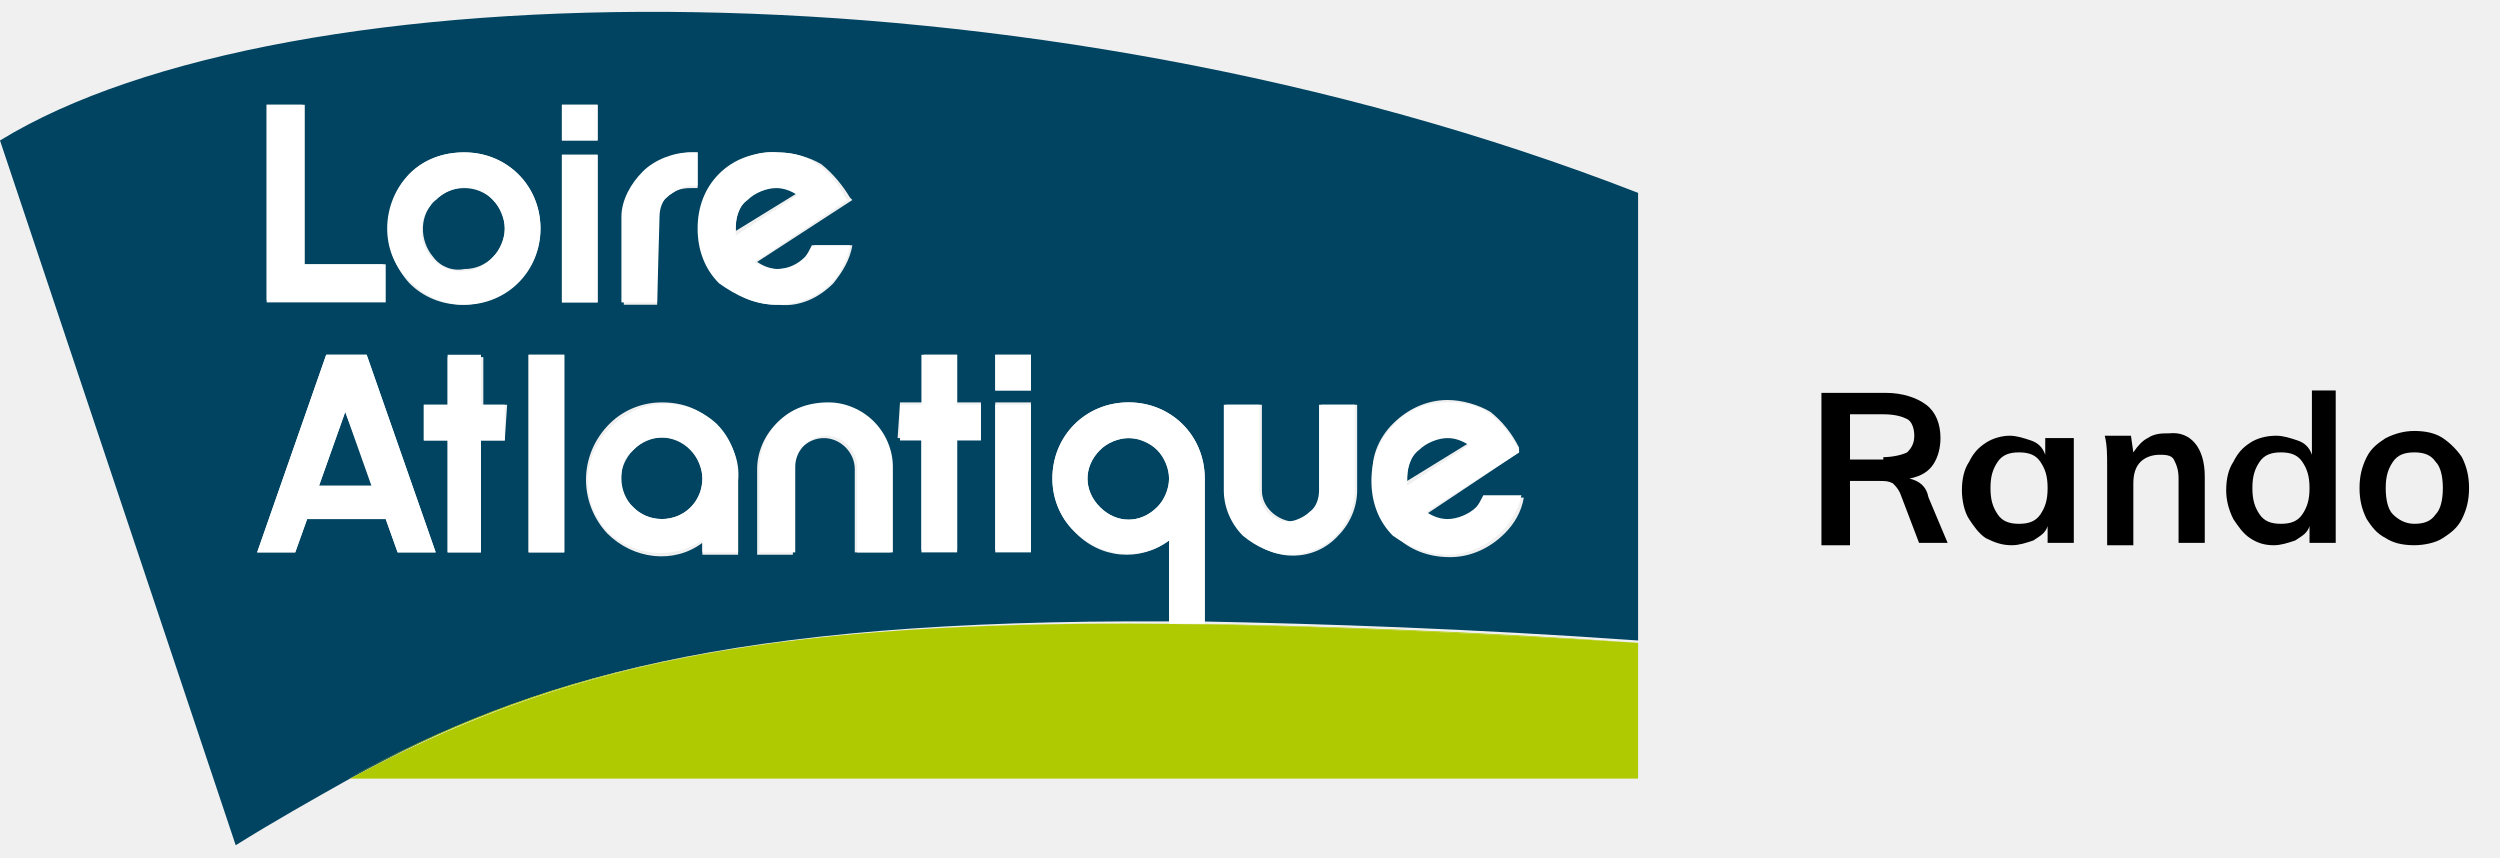
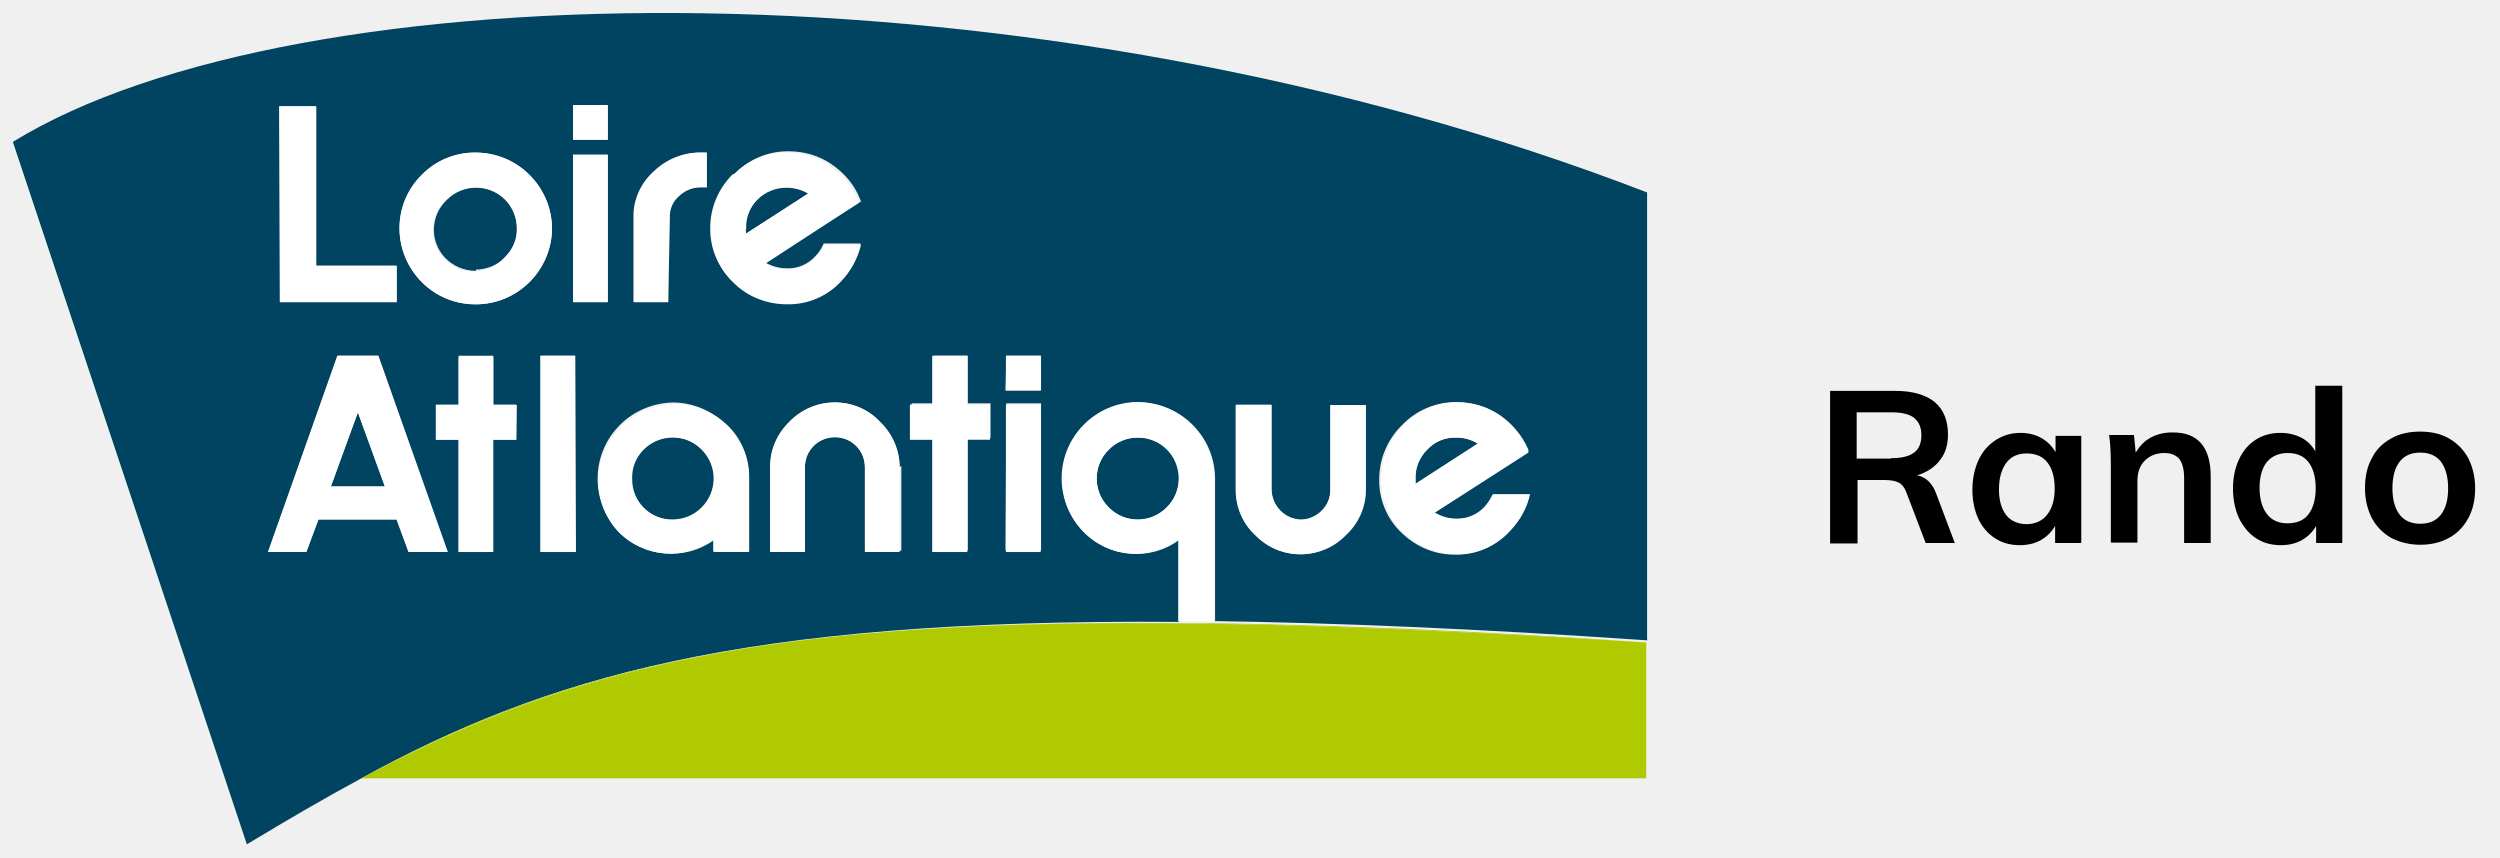
- <svg xmlns="http://www.w3.org/2000/svg" version="1.1" id="calques" x="0px" y="0px" viewBox="0 0 105 36" style="enable-background:new 0 0 105 36;" xml:space="preserve">
+ <svg xmlns="http://www.w3.org/2000/svg" version="1.1" id="calques" x="0px" y="0px" viewBox="0 0 583.3 200" style="enable-background:new 0 0 583.3 200;" xml:space="preserve">
  <style type="text/css">
	.st0{enable-background:new    ;}
	.st1{fill:#004461;}
	.st2{fill:#AFCA00;}
	.st3{fill:#FFFFFF;}
</style>
  <g id="Handicap">
    <g class="st0">
-       <path d="M81.8,22.8h-1.2l-0.8-2.1c-0.1-0.2-0.2-0.3-0.3-0.4c-0.2-0.1-0.3-0.1-0.6-0.1h-1.2v2.7h-1.2v-6.4h2.7    c0.7,0,1.3,0.2,1.7,0.5c0.4,0.3,0.6,0.8,0.6,1.4c0,0.4-0.1,0.8-0.3,1.1s-0.5,0.5-1,0.6c0.4,0.1,0.7,0.3,0.8,0.8L81.8,22.8z     M79.1,19.2c0.4,0,0.8-0.1,1-0.2c0.2-0.2,0.3-0.4,0.3-0.7c0-0.3-0.1-0.6-0.3-0.7s-0.5-0.2-1-0.2h-1.4v1.9H79.1z" />
-       <path d="M87.1,18.3v4.5H86v-0.7c-0.1,0.3-0.3,0.4-0.6,0.6c-0.3,0.1-0.6,0.2-0.9,0.2c-0.4,0-0.7-0.1-1.1-0.3    c-0.3-0.2-0.5-0.5-0.7-0.8s-0.3-0.8-0.3-1.2c0-0.5,0.1-0.9,0.3-1.2c0.2-0.4,0.4-0.6,0.7-0.8c0.3-0.2,0.7-0.3,1-0.3    c0.3,0,0.6,0.1,0.9,0.2c0.3,0.1,0.5,0.3,0.6,0.6v-0.7H87.1z M85.7,21.6c0.2-0.3,0.3-0.6,0.3-1.1c0-0.5-0.1-0.8-0.3-1.1    c-0.2-0.3-0.5-0.4-0.9-0.4c-0.4,0-0.7,0.1-0.9,0.4c-0.2,0.3-0.3,0.6-0.3,1.1c0,0.5,0.1,0.8,0.3,1.1c0.2,0.3,0.5,0.4,0.9,0.4    C85.2,22,85.5,21.9,85.7,21.6z" />
-       <path d="M92.6,20v2.8h-1.1v-2.7c0-0.4-0.1-0.6-0.2-0.8c-0.1-0.2-0.4-0.2-0.6-0.2c-0.3,0-0.6,0.1-0.8,0.3s-0.3,0.5-0.3,0.9v2.6    h-1.1v-3.3c0-0.5,0-0.9-0.1-1.3h1.1l0.1,0.7c0.2-0.3,0.4-0.5,0.6-0.6c0.3-0.2,0.6-0.2,0.9-0.2C92,18.1,92.6,18.8,92.6,20z" />
-       <path d="M98.1,16.2v6.6H97v-0.7c-0.1,0.3-0.3,0.4-0.6,0.6c-0.3,0.1-0.6,0.2-0.9,0.2c-0.4,0-0.7-0.1-1-0.3    c-0.3-0.2-0.5-0.5-0.7-0.8c-0.2-0.4-0.3-0.8-0.3-1.2c0-0.5,0.1-0.9,0.3-1.2c0.2-0.4,0.4-0.6,0.7-0.8c0.3-0.2,0.7-0.3,1.1-0.3    c0.3,0,0.6,0.1,0.9,0.2c0.3,0.1,0.5,0.3,0.6,0.6v-2.7H98.1z M96.7,21.6c0.2-0.3,0.3-0.6,0.3-1.1c0-0.5-0.1-0.8-0.3-1.1    c-0.2-0.3-0.5-0.4-0.9-0.4c-0.4,0-0.7,0.1-0.9,0.4c-0.2,0.3-0.3,0.6-0.3,1.1c0,0.5,0.1,0.8,0.3,1.1s0.5,0.4,0.9,0.4    S96.5,21.9,96.7,21.6z" />
-       <path d="M100.2,22.6c-0.4-0.2-0.6-0.5-0.8-0.8c-0.2-0.4-0.3-0.8-0.3-1.3s0.1-0.9,0.3-1.3c0.2-0.4,0.5-0.6,0.8-0.8    c0.4-0.2,0.8-0.3,1.2-0.3c0.5,0,0.9,0.1,1.2,0.3c0.3,0.2,0.6,0.5,0.8,0.8c0.2,0.4,0.3,0.8,0.3,1.3s-0.1,0.9-0.3,1.3    c-0.2,0.4-0.5,0.6-0.8,0.8c-0.3,0.2-0.8,0.3-1.2,0.3C100.9,22.9,100.5,22.8,100.2,22.6z M102.3,21.6c0.2-0.2,0.3-0.6,0.3-1.1    c0-0.5-0.1-0.9-0.3-1.1c-0.2-0.3-0.5-0.4-0.9-0.4c-0.4,0-0.7,0.1-0.9,0.4c-0.2,0.3-0.3,0.6-0.3,1.1c0,0.5,0.1,0.9,0.3,1.1    c0.2,0.2,0.5,0.4,0.9,0.4C101.8,22,102.1,21.9,102.3,21.6z" />
+       <path d="M456.1,126.7h-6.8l-4.5-11.8c-0.4-1.1-1-1.9-1.8-2.3c-0.8-0.4-1.9-0.6-3.2-0.6h-6.4v14.8h-6.4V91.2h15.2    c4,0,7.1,0.9,9.2,2.6c2.1,1.8,3.1,4.3,3.1,7.6c0,2.4-0.6,4.4-1.9,6c-1.2,1.6-3,2.8-5.3,3.5c2.1,0.4,3.6,1.9,4.5,4.4L456.1,126.7z     M441.2,106.9c2.4,0,4.2-0.4,5.4-1.3c1.2-0.9,1.7-2.3,1.7-4.1c0-1.8-0.6-3.1-1.7-4c-1.1-0.9-3-1.3-5.4-1.3h-8v10.8H441.2z" />
+       <path d="M485.6,101.5v25.2h-6.1v-4c-0.8,1.4-1.9,2.5-3.3,3.3c-1.4,0.8-3.1,1.2-4.9,1.2c-2.2,0-4.1-0.5-5.8-1.6s-3-2.6-3.9-4.5    c-0.9-2-1.4-4.2-1.4-6.8s0.5-4.9,1.4-6.9c0.9-2,2.3-3.6,4-4.7c1.7-1.1,3.6-1.7,5.8-1.7c1.8,0,3.5,0.4,4.9,1.2    c1.4,0.8,2.5,1.9,3.3,3.3v-3.8H485.6z M477.7,120c1.1-1.4,1.7-3.4,1.7-6c0-2.7-0.6-4.7-1.7-6.1c-1.1-1.4-2.7-2.1-4.8-2.1    c-2.1,0-3.7,0.7-4.8,2.2c-1.1,1.5-1.7,3.5-1.7,6.2c0,2.6,0.6,4.6,1.7,6c1.1,1.4,2.8,2.1,4.9,2.1C475,122.2,476.6,121.5,477.7,120z    " />
+       <path d="M515.8,111.2v15.5h-6.2v-15.2c0-2-0.4-3.4-1.1-4.4c-0.8-0.9-1.9-1.4-3.5-1.4c-1.9,0-3.4,0.6-4.6,1.8    c-1.2,1.2-1.7,2.8-1.7,4.8v14.3h-6.2v-18c0-2.7-0.1-5-0.4-7.1h5.8l0.4,4.1c0.9-1.5,2-2.7,3.5-3.5c1.5-0.8,3.1-1.2,5-1.2    C512.8,100.8,515.8,104.3,515.8,111.2z" />
+       <path d="M546.5,90v36.7h-6.1v-4c-0.8,1.4-1.9,2.5-3.3,3.3c-1.4,0.8-3.1,1.2-4.9,1.2c-2.2,0-4.1-0.5-5.8-1.6c-1.7-1.1-3-2.7-4-4.7    c-0.9-2-1.4-4.3-1.4-6.9s0.5-4.9,1.4-6.8c0.9-2,2.2-3.5,3.9-4.6c1.7-1.1,3.6-1.6,5.8-1.6c1.8,0,3.4,0.4,4.8,1.1    c1.4,0.7,2.5,1.8,3.3,3.2V90H546.5z M538.6,120c1.1-1.4,1.7-3.5,1.7-6.1s-0.6-4.7-1.7-6.1c-1.1-1.4-2.7-2.1-4.8-2.1    c-2.1,0-3.7,0.7-4.9,2.1c-1.1,1.4-1.7,3.4-1.7,6c0,2.6,0.6,4.7,1.7,6.1c1.1,1.5,2.8,2.2,4.8,2.2S537.5,121.5,538.6,120z" />
+       <path d="M557.9,125.5c-1.9-1.1-3.4-2.6-4.5-4.6c-1-2-1.6-4.3-1.6-7c0-2.7,0.5-5,1.6-7c1-2,2.5-3.5,4.5-4.6    c1.9-1.1,4.2-1.6,6.8-1.6c2.5,0,4.8,0.5,6.7,1.6c1.9,1.1,3.4,2.6,4.5,4.6c1,2,1.6,4.3,1.6,7c0,2.7-0.5,5-1.6,7s-2.5,3.5-4.5,4.6    s-4.2,1.6-6.7,1.6C562.1,127.1,559.9,126.5,557.9,125.5z M569.5,120.1c1.1-1.4,1.7-3.4,1.7-6.2c0-2.7-0.6-4.7-1.7-6.2    c-1.1-1.4-2.7-2.1-4.8-2.1c-2.1,0-3.7,0.7-4.8,2.1c-1.1,1.4-1.7,3.5-1.7,6.2c0,2.7,0.6,4.8,1.7,6.2c1.1,1.4,2.7,2.1,4.8,2.1    C566.8,122.2,568.4,121.5,569.5,120.1z" />
    </g>
  </g>
-   <path class="st1" d="M33.5,8.1c-0.3-0.2-0.6-0.3-0.9-0.3c-0.5,0-0.9,0.2-1.2,0.5c-0.3,0.3-0.5,0.8-0.5,1.2c0,0.1,0,0.1,0,0.2  L33.5,8.1z" />
-   <path class="st1" d="M61.7,18.6c-0.3-0.2-0.6-0.3-0.9-0.3c-0.5,0-0.9,0.2-1.2,0.5c-0.3,0.3-0.5,0.8-0.5,1.2c0,0.1,0,0.1,0,0.2  L61.7,18.6z" />
-   <path class="st1" d="M19.5,11.3c0.5,0,0.9-0.2,1.2-0.5c0.3-0.3,0.5-0.8,0.5-1.2c0-1-0.8-1.7-1.7-1.7c-0.5,0-0.9,0.2-1.2,0.5  c-0.7,0.6-0.7,1.7-0.1,2.4C18.5,11.2,19,11.4,19.5,11.3L19.5,11.3z" />
-   <path class="st1" d="M47.4,18.4c-0.5,0-0.9,0.2-1.2,0.5c-0.7,0.7-0.7,1.7,0,2.4c0,0,0,0,0,0c0.7,0.7,1.7,0.7,2.4,0c0,0,0,0,0,0  c0.3-0.3,0.5-0.8,0.5-1.2c0-0.5-0.2-0.9-0.5-1.2C48.3,18.6,47.8,18.4,47.4,18.4z" />
-   <path class="st1" d="M27.8,21.8c1,0,1.7-0.8,1.7-1.7c0-0.5-0.2-0.9-0.5-1.2c-0.7-0.7-1.8-0.7-2.4,0c0,0,0,0,0,0  c-0.7,0.7-0.7,1.8,0,2.4C26.9,21.6,27.3,21.8,27.8,21.8L27.8,21.8z" />
-   <path class="st1" d="M49.1,26.1v-3.4c-1.2,0.9-2.9,0.8-4-0.4c-0.6-0.6-0.9-1.4-0.9-2.2c0-1.8,1.4-3.2,3.2-3.2c1.8,0,3.2,1.4,3.2,3.2  v6h-0.2c5.2,0.1,11.3,0.3,18.4,0.8V8.1C43.1-1.9,11.9-1.4,0,5.9l9.9,29.6c1.6-1,3.2-1.9,4.8-2.8l0,0C22.4,28.5,30.5,26,49.1,26.1z   M58.5,17.8c0.6-0.6,1.4-1,2.3-1c0.6,0,1.3,0.2,1.8,0.5c0.5,0.4,0.9,0.9,1.2,1.5V19l-3.9,2.6c0.3,0.2,0.6,0.3,0.9,0.3  c0.5,0,0.9-0.2,1.3-0.5c0.1-0.2,0.2-0.3,0.3-0.5h1.6c-0.1,0.6-0.4,1.1-0.8,1.5c-0.6,0.6-1.4,1-2.3,1c-0.9,0-1.7-0.3-2.3-0.9  c-0.6-0.6-1-1.4-0.9-2.3C57.5,19.3,57.9,18.4,58.5,17.8z M51.5,17H53v3.6c0,0.7,0.6,1.2,1.2,1.3c0.3,0,0.7-0.1,0.9-0.4  c0.2-0.2,0.4-0.5,0.4-0.9V17H57v3.6c0,0.7-0.3,1.4-0.8,1.9c-1,1.1-2.7,1.1-3.7,0.1c0,0-0.1-0.1-0.1-0.1c-0.5-0.5-0.8-1.2-0.8-1.9  L51.5,17z M21.2,18.5h-1v4.7h-1.4v-4.7h-1V17h1v-2h1.5v2h1L21.2,18.5z M23.7,23.2h-1.5v-8.3h1.5L23.7,23.2z M41.8,14.9h1.5v1.5h-1.5  L41.8,14.9z M41.8,16.9h1.5v6.2h-1.5L41.8,16.9z M37.8,16.9h1v-2h1.4v2h1v1.5h-1v4.7h-1.5v-4.7h-1L37.8,16.9z M37.4,19.6v3.6h-1.5  v-3.5c0-0.7-0.6-1.3-1.3-1.3c-0.7,0-1.3,0.6-1.3,1.3l0,0v3.6h-1.5v-3.6c0-0.7,0.3-1.4,0.8-1.9c0.5-0.5,1.2-0.8,1.9-0.8  c0.7,0,1.4,0.3,1.9,0.8C37.1,18.2,37.4,18.9,37.4,19.6L37.4,19.6z M30.4,7.3c0.6-0.6,1.4-1,2.3-0.9c0.6,0,1.3,0.2,1.8,0.5  c0.5,0.4,0.9,0.9,1.2,1.4l0.1,0.1l-4,2.6c0.3,0.2,0.6,0.3,0.9,0.3c0.5,0,0.9-0.2,1.2-0.5c0.1-0.2,0.3-0.3,0.3-0.5h1.6  c-0.1,0.6-0.4,1.1-0.8,1.6c-0.6,0.6-1.4,1-2.3,0.9c-0.9,0-1.7-0.3-2.3-0.9c-0.6-0.6-1-1.4-0.9-2.3c0-0.8,0.3-1.6,0.9-2.2L30.4,7.3z   M26.2,9.1c0-0.7,0.3-1.4,0.9-1.9c0.5-0.5,1.3-0.8,2-0.8h0.2v1.5H29c-0.4,0-0.7,0.1-1,0.4c-0.3,0.2-0.4,0.6-0.4,0.9v3.6h-1.4V9.1z   M27.8,16.9c0.9,0,1.7,0.3,2.3,1c0.6,0.6,1,1.4,0.9,2.3v3.1h-1.5v-0.5c-1.2,0.9-2.9,0.7-4-0.4c-1.2-1.3-1.2-3.3,0.1-4.6  C26.2,17.2,27,16.9,27.8,16.9L27.8,16.9z M23.6,4.4h1.5v1.5h-1.5V4.4z M23.6,6.5h1.5v6.2h-1.5V6.5z M17.2,7.3  c0.6-0.6,1.4-0.9,2.3-0.9c1.8,0,3.2,1.4,3.2,3.2c0,1.8-1.5,3.2-3.3,3.2c-0.8,0-1.6-0.3-2.2-0.9C16,10.6,16,8.6,17.2,7.3  C17.2,7.3,17.2,7.3,17.2,7.3z M11.2,4.4h1.5v6.7h3.4v1.5h-4.9L11.2,4.4z M12.4,23.2h-1.6l2.9-8.3h1.7l2.9,8.3h-1.6l-0.5-1.4h-3.3  L12.4,23.2z" />
-   <polygon class="st1" points="13.4,20.4 15.7,20.4 14.5,17.3 " />
-   <path class="st2" d="M14.7,32.7h54.1V27C37.5,25.1,26.5,26.4,14.7,32.7z" />
-   <path class="st2" d="M68.9,27L68.9,27z" />
-   <path class="st2" d="M68.8,27L68.8,27c-7.1-0.5-13.2-0.7-18.4-0.8h-1.3c-18.6-0.2-26.7,2.3-34.5,6.5l0,0  C26.5,26.4,37.5,25.1,68.8,27z" />
-   <path class="st3" d="M19.5,12.8c1.8,0,3.2-1.4,3.2-3.2c0-1.8-1.4-3.2-3.2-3.2c-0.9,0-1.7,0.3-2.3,0.9c-1.2,1.2-1.3,3.3,0,4.5  c0,0,0,0,0,0C17.8,12.4,18.6,12.8,19.5,12.8z M18.3,8.4c0.7-0.7,1.8-0.7,2.4,0c0.3,0.3,0.5,0.8,0.5,1.2c0,0.5-0.2,0.9-0.5,1.2  c-0.6,0.7-1.7,0.8-2.4,0.2c-0.7-0.6-0.8-1.7-0.2-2.4C18.1,8.5,18.2,8.4,18.3,8.4z" />
-   <rect x="23.6" y="6.5" class="st3" width="1.5" height="6.2" />
-   <path class="st3" d="M27.7,9.1c0-0.3,0.1-0.7,0.4-0.9c0.3-0.2,0.6-0.4,1-0.4h0.2V6.4H29c-0.7,0-1.5,0.3-2,0.8  c-0.5,0.5-0.9,1.2-0.9,1.9v3.6h1.5L27.7,9.1z" />
-   <polygon class="st3" points="20.2,14.9 18.8,14.9 18.8,17 17.8,17 17.8,18.5 18.8,18.5 18.8,23.2 20.2,23.2 20.2,18.5 21.2,18.5   21.2,17 20.2,17 " />
-   <rect x="22.2" y="14.9" class="st3" width="1.5" height="8.3" />
-   <path class="st3" d="M25.5,22.3c1.1,1.1,2.8,1.2,4,0.4v0.5H31v-3.1c0-0.9-0.3-1.7-0.9-2.3c-1.3-1.2-3.3-1.1-4.5,0.2  C24.4,19.2,24.4,21.1,25.5,22.3z M26.6,18.9c0.7-0.7,1.8-0.7,2.4,0c0,0,0,0,0,0c0.3,0.3,0.5,0.8,0.5,1.2c0,1-0.8,1.7-1.7,1.7  c-1,0-1.7-0.8-1.7-1.7C26.1,19.6,26.2,19.2,26.6,18.9z" />
-   <path class="st3" d="M32.7,17.7c-0.5,0.5-0.8,1.2-0.8,1.9v3.6h1.5v-3.6c0-0.7,0.6-1.3,1.3-1.3c0.7,0,1.3,0.6,1.3,1.3l0,0v3.6h1.5  v-3.6c0-0.7-0.3-1.4-0.8-1.9c-0.5-0.5-1.2-0.8-1.9-0.8C33.9,16.9,33.2,17.2,32.7,17.7z" />
-   <polygon class="st3" points="38.7,23.2 40.2,23.2 40.2,18.5 41.2,18.5 41.2,17 40.2,17 40.2,14.9 38.7,14.9 38.7,17 37.8,17   37.8,18.5 38.7,18.5 " />
-   <rect x="41.8" y="17" class="st3" width="1.5" height="6.2" />
-   <rect x="41.8" y="14.9" class="st3" width="1.5" height="1.5" />
-   <path class="st3" d="M50.6,20.1c0-1.8-1.4-3.2-3.2-3.2c-1.8,0-3.2,1.4-3.2,3.2c0,0.8,0.3,1.6,0.9,2.2c1.1,1.1,2.8,1.3,4,0.4v3.5h1.5  V20.1z M48.6,21.3c-0.7,0.7-1.7,0.7-2.4,0c0,0,0,0,0,0c-0.7-0.7-0.7-1.7,0-2.4c0,0,0,0,0,0c0.3-0.3,0.8-0.5,1.2-0.5  c0.5,0,0.9,0.2,1.2,0.5c0.3,0.3,0.5,0.8,0.5,1.2C49.1,20.6,48.9,21,48.6,21.3L48.6,21.3z" />
-   <path class="st3" d="M49.1,26.1L49.1,26.1z" />
-   <path class="st3" d="M54.2,23.3c0.7,0,1.4-0.3,1.9-0.8c0.5-0.5,0.8-1.2,0.8-1.9V17h-1.5v3.6c0,0.3-0.1,0.7-0.4,0.9  c-0.2,0.2-0.6,0.4-0.9,0.4c-0.7,0-1.2-0.6-1.2-1.3V17h-1.5v3.6c0,0.7,0.3,1.4,0.8,1.9C52.8,23,53.5,23.3,54.2,23.3z" />
-   <path class="st3" d="M32.6,12.8c0.9,0,1.7-0.3,2.3-0.9c0.4-0.4,0.7-1,0.8-1.6h-1.6c-0.1,0.2-0.2,0.4-0.3,0.5  c-0.3,0.3-0.7,0.5-1.2,0.5c-0.3,0-0.6-0.1-0.9-0.3l3.9-2.6l-0.1-0.1c-0.3-0.6-0.7-1.1-1.2-1.4c-0.5-0.4-1.1-0.5-1.8-0.5  c-0.9,0-1.7,0.3-2.3,0.9c-0.6,0.6-0.9,1.4-0.9,2.3c0,0.9,0.3,1.7,0.9,2.3C30.9,12.4,31.7,12.8,32.6,12.8z M31.4,8.4  c0.3-0.3,0.8-0.5,1.2-0.5c0.3,0,0.6,0.1,0.9,0.3l-2.6,1.7c0-0.1,0-0.1,0-0.2C30.9,9.1,31,8.7,31.4,8.4z" />
-   <path class="st3" d="M60.8,23.3c0.9,0,1.7-0.4,2.3-1c0.4-0.4,0.7-1,0.8-1.5h-1.6c-0.1,0.2-0.2,0.4-0.3,0.5c-0.3,0.3-0.8,0.5-1.2,0.5  c-0.3,0-0.6-0.1-0.9-0.3l3.9-2.5v-0.1c-0.3-0.6-0.7-1.1-1.2-1.5c-0.5-0.4-1.1-0.5-1.8-0.5c-0.9,0-1.7,0.3-2.3,1  c-0.6,0.6-0.9,1.4-0.9,2.3c0,0.9,0.3,1.7,0.9,2.3C59.2,23,60,23.3,60.8,23.3z M59.6,18.9c0.3-0.3,0.8-0.5,1.2-0.5  c0.3,0,0.6,0.1,0.9,0.3l-2.6,1.7c0-0.1,0-0.1,0-0.2C59.1,19.7,59.2,19.2,59.6,18.9z" />
-   <polygon class="st3" points="16.2,11.1 12.8,11.1 12.8,4.4 11.2,4.4 11.2,12.7 16.2,12.7 " />
-   <path class="st3" d="M16.7,23.2h1.6l-2.9-8.3h-1.7l-2.9,8.3h1.6l0.5-1.4h3.3L16.7,23.2z M13.4,20.4l1.1-3.1l1.1,3.1L13.4,20.4z" />
-   <rect x="23.6" y="4.4" class="st3" width="1.5" height="1.5" />
+   <path class="st1" d="M188.6,45.2c-1.5-0.9-3.3-1.4-5.1-1.4c-2.5,0-5,1-6.8,2.8c-1.8,1.8-2.8,4.3-2.8,6.8c-0.1,0.4-0.1,0.8,0,1.2  L188.6,45.2z" />
+   <path class="st1" d="M344.8,103.5c-1.5-1-3.3-1.5-5-1.4c-2.6-0.1-5,0.9-6.8,2.8c-1.8,1.8-2.9,4.3-2.8,6.8c0,0.4,0,0.8,0,1.2  L344.8,103.5z" />
+   <path class="st1" d="M111,62.9c2.5,0,5-1,6.8-2.8c1.9-1.7,2.9-4.2,2.8-6.8c0-5.3-4.3-9.6-9.6-9.5c-2.5,0-4.9,1-6.7,2.8  c-3.9,3.6-4.1,9.7-0.5,13.5c1.9,2,4.5,3.1,7.3,3.1L111,62.9z" />
+   <path class="st1" d="M265.5,102.1c-2.5,0-5,1-6.8,2.8c-3.7,3.7-3.8,9.7-0.1,13.4c0,0,0.1,0.1,0.1,0.1c3.7,3.7,9.7,3.8,13.4,0.1  c0,0,0.1-0.1,0.1-0.1c1.8-1.8,2.8-4.2,2.8-6.8c0-2.5-1-5-2.8-6.8C270.5,103.1,268.1,102,265.5,102.1z" />
+   <path class="st1" d="M156.9,121.2c5.3,0,9.6-4.3,9.6-9.6c0-2.6-1.1-5-2.9-6.8c-3.7-3.7-9.8-3.8-13.6,0c0,0,0,0,0,0  c-3.7,3.8-3.7,9.8,0,13.6c1.8,1.8,4.2,2.8,6.7,2.8H156.9z" />
+   <path class="st1" d="M275.1,145.1V126c-6.8,5-16.3,4.2-22.2-1.9c-3.3-3.3-5.1-7.8-5-12.4c0-9.8,8-17.8,17.8-17.8  c9.8,0,17.8,8,17.8,17.8v33.2h-1.1c29,0.4,62.6,1.8,101.9,4.5V44.9C241.6-10.2,69-7.5,3,33.1L57.6,197c9.1-5.5,18-10.7,26.7-15.4  l0,0C127.2,158.2,171.9,144.3,275.1,145.1z M327.2,99.1c3.3-3.4,7.8-5.3,12.6-5.3c3.5,0,6.9,1,9.9,3c2.9,2,5.2,4.8,6.6,8v0.7  l-21.8,14.2c1.5,0.9,3.3,1.4,5,1.4c2.6,0.1,5.2-1,6.9-2.9c0.7-0.8,1.4-1.8,1.8-2.8h8.6c-0.7,3.2-2.3,6.2-4.6,8.5  c-3.2,3.6-7.8,5.6-12.6,5.5c-4.7,0.1-9.2-1.8-12.6-5.1c-3.4-3.2-5.3-7.8-5.2-12.5C321.8,107.1,323.7,102.5,327.2,99.1z M288.4,94.4  h8.2v19.8c0.1,3.8,3.1,6.9,6.9,7c1.9,0,3.6-0.8,4.9-2.1c1.3-1.3,2.1-3,2-4.9V94.5h8.3v19.8c0,4-1.7,7.8-4.6,10.5  c-5.5,5.8-14.8,6.1-20.6,0.6c-0.2-0.2-0.4-0.4-0.6-0.6c-2.9-2.7-4.5-6.5-4.5-10.5L288.4,94.4z M120.5,102.6H115v26.2h-8v-26.2h-5.3  v-8.1h5.3V83.4h8.1v11.1h5.5L120.5,102.6z M134.4,128.8h-8.3V83h8.1L134.4,128.8z M234.8,83h8.1v8.1h-8.3L234.8,83z M234.8,94.1h8.1  v34.3h-8.3L234.8,94.1z M212.7,94.1h5.3V83h7.8v11.1h5.3v8.1h-5.3v26.2h-8.1v-25.9h-5.3L212.7,94.1z M210.3,108.7v19.8h-8.5V109  c0-3.9-3.1-7-7-7c-3.9,0-7,3.1-7,7l0,0v19.8h-8.1V109c0-4,1.6-7.8,4.5-10.6c2.8-2.9,6.6-4.5,10.6-4.5c4,0,7.8,1.6,10.5,4.5  c2.9,2.8,4.6,6.6,4.6,10.6L210.3,108.7z M171.6,40.5c3.2-3.4,7.8-5.3,12.5-5.2c3.5,0,7,1,9.9,3c2.9,2,5.3,4.7,6.6,8l0.3,0.7  l-22.4,14.2c1.5,0.9,3.3,1.4,5.1,1.4c2.6,0.1,5-1,6.7-2.9c0.8-0.8,1.4-1.8,1.9-2.9h8.6c-0.7,3.2-2.3,6.2-4.7,8.6  c-3.2,3.5-7.8,5.4-12.6,5.3c-4.7,0.1-9.3-1.8-12.6-5.1c-3.4-3.3-5.3-7.8-5.2-12.5c0-4.6,1.9-9.1,5.2-12.4L171.6,40.5z M148.2,50.7  c-0.1-4.1,1.7-8,4.7-10.7c3-2.9,6.9-4.5,11.1-4.4h0.9v8.1h-1.3c-2-0.1-4,0.6-5.5,2c-1.4,1.3-2.2,3.1-2.2,5v19.8h-7.8V50.7z   M156.9,93.9c4.7,0,9.3,1.9,12.6,5.3c3.4,3.3,5.3,7.8,5.2,12.5v17.1h-8.1V126c-6.8,4.9-16.3,4.1-22.2-1.9  c-6.8-7.1-6.6-18.4,0.5-25.2c3.3-3.2,7.7-4.9,12.2-5H156.9z M133.7,24.5h8.1v8.1h-8.1V24.5z M133.7,36.1h8.1v34.4h-8.1V36.1z   M98.4,40.8c3.3-3.4,7.9-5.3,12.6-5.2c9.8,0.1,17.7,8,17.8,17.7c-0.1,9.9-8.2,17.8-18,17.7c-4.6,0-9-1.9-12.3-5.1  C91.5,58.9,91.4,47.7,98.4,40.8C98.3,40.8,98.4,40.8,98.4,40.8z M65.1,24.8h8.5V62h18.8v8.5H65.3L65.1,24.8z M71.4,128.8h-8.8  L78.8,83h9.5l16.2,45.8h-9.1l-2.8-7.6H74.3L71.4,128.8z" />
+   <polygon class="st1" points="77.2,113.5 89.8,113.5 83.5,96.2 " />
+   <path class="st2" d="M84.3,181.6h299.8v-31.7C210.8,139.2,149.8,146.7,84.3,181.6z" />
+   <path class="st2" d="M384.9,149.9L384.9,149.9z" />
+   <path class="st2" d="M384.1,149.9L384.1,149.9c-39.3-2.7-72.9-4.1-101.9-4.5h-7.1c-103.2-1.1-147.9,12.9-191,36.2l0,0  C149.8,146.7,210.8,139.2,384.1,149.9z" />
+   <path class="st3" d="M111,71c9.8,0,17.7-7.9,17.8-17.7c-0.1-9.8-8-17.7-17.8-17.7c-4.7,0-9.3,1.8-12.6,5.2c-6.9,6.9-6.9,18.1,0,25  c0,0,0,0,0,0C101.7,69.2,106.2,71,111,71z M104.2,46.5c3.8-3.7,9.8-3.7,13.6,0c1.8,1.8,2.8,4.2,2.8,6.7c0.1,2.6-1,5-2.8,6.8  c-3.5,4-9.5,4.5-13.5,1c-4-3.5-4.5-9.5-1-13.5C103.5,47.2,103.8,46.8,104.2,46.5z" />
+   <rect x="133.7" y="36.1" class="st3" width="8.1" height="34.4" />
+   <path class="st3" d="M156.3,50.7c-0.1-1.9,0.7-3.7,2.2-5c1.5-1.4,3.5-2.1,5.5-2h0.9v-8.1h-1.3c-4.1-0.1-8.1,1.5-11.1,4.4  c-3,2.7-4.8,6.6-4.7,10.7v19.8h8.1L156.3,50.7z" />
+   <polygon class="st3" points="115.1,83 107,83 107,94.4 101.7,94.4 101.7,102.6 107,102.6 107,128.8 115.1,128.8 115.1,102.6   120.4,102.6 120.4,94.4 115.1,94.4 " />
+   <rect x="126.1" y="83" class="st3" width="8.1" height="45.8" />
+   <path class="st3" d="M144.2,124c5.9,6.1,15.3,6.9,22.2,1.9v2.8h8.4v-17.1c0.1-4.7-1.8-9.3-5.2-12.5c-7.2-6.7-18.4-6.3-25.1,0.9  C138.1,106.8,138,117.2,144.2,124z M150.2,104.9c3.7-3.7,9.8-3.8,13.6,0c0,0,0,0,0,0c1.8,1.8,2.9,4.2,2.8,6.8c0,5.3-4.3,9.6-9.6,9.6  c-5.3,0-9.6-4.3-9.5-9.6C147.4,109.1,148.4,106.7,150.2,104.9z" />
+   <path class="st3" d="M184.2,98.4c-2.9,2.8-4.6,6.6-4.5,10.6v19.8h8.1V109c0-3.9,3.1-7,7-7c3.9,0,7,3.1,7,7l0,0v19.8h8.1V109  c0-4-1.7-7.8-4.6-10.6c-2.7-2.9-6.5-4.5-10.5-4.5C190.8,93.9,187,95.5,184.2,98.4z" />
+   <polygon class="st3" points="217.5,128.8 225.7,128.8 225.7,102.6 231,102.6 231,94.4 225.7,94.4 225.7,83 217.5,83 217.5,94.4   212.3,94.4 212.3,102.6 217.5,102.6 " />
+   <rect x="234.7" y="94.4" class="st3" width="8.1" height="34.4" />
+   <rect x="234.7" y="83" class="st3" width="8.1" height="8.1" />
+   <path class="st3" d="M283.3,111.6c-0.1-9.8-8-17.7-17.8-17.8c-9.8,0-17.8,8-17.8,17.8c0,4.6,1.8,9.1,5,12.4  c5.9,6.1,15.3,6.9,22.2,1.9v19.1h8.4V111.6z M272.2,118.4c-3.7,3.7-9.7,3.8-13.4,0.1c0,0-0.1-0.1-0.1-0.1c-3.7-3.7-3.8-9.7-0.1-13.4  c0,0,0.1-0.1,0.1-0.1c1.8-1.8,4.2-2.9,6.8-2.8c2.5,0,5,1,6.8,2.8c1.8,1.8,2.9,4.2,2.8,6.8C275.1,114.2,274.1,116.6,272.2,118.4  L272.2,118.4z" />
+   <path class="st3" d="M275.1,145.2L275.1,145.2z" />
+   <path class="st3" d="M303.4,129.3c4,0,7.8-1.7,10.6-4.5c2.9-2.7,4.6-6.5,4.6-10.5V94.5h-8.2v19.8c0,1.8-0.7,3.6-2,4.9  c-1.3,1.3-3.1,2.1-4.9,2.1c-3.8-0.2-6.7-3.3-6.8-7V94.5h-8.4v19.8c0,4,1.6,7.8,4.5,10.5C295.6,127.7,299.4,129.3,303.4,129.3z" />
+   <path class="st3" d="M183.6,71c4.8,0.1,9.3-1.8,12.6-5.3c2.3-2.4,3.9-5.3,4.7-8.6h-8.6c-0.4,1.1-1.1,2-1.9,2.9  c-1.7,1.9-4.2,3-6.7,2.9c-1.8,0-3.6-0.5-5.1-1.4l21.8-14.2l-0.3-0.7c-1.4-3.3-3.7-6-6.6-8c-2.9-2-6.3-3-9.9-3  c-4.7-0.1-9.3,1.8-12.5,5.2c-3.4,3.3-5.3,7.9-5.2,12.6c-0.1,4.7,1.8,9.3,5.2,12.5C174.3,69.2,178.9,71,183.6,71z M176.7,46.5  c1.8-1.8,4.2-2.9,6.8-2.8c1.8,0,3.6,0.5,5.1,1.4l-14.5,9.4c-0.1-0.4-0.1-0.8,0-1.2C174,50.8,174.9,48.4,176.7,46.5z" />
+   <path class="st3" d="M339.8,129.3c4.8,0.1,9.4-2,12.6-5.5c2.3-2.4,3.9-5.3,4.6-8.5h-8.6c-0.5,1-1.1,2-1.8,2.8  c-1.7,1.9-4.2,3-6.8,2.9c-1.8,0-3.5-0.5-5-1.4l21.8-14v-0.7c-1.4-3.2-3.7-6-6.6-8c-2.9-2-6.3-3-9.9-3c-4.7-0.1-9.3,1.8-12.6,5.3  c-3.4,3.3-5.2,7.9-5.2,12.6c-0.1,4.7,1.8,9.3,5.2,12.5C330.8,127.4,335.2,129.3,339.8,129.3z M333,104.9c1.7-1.9,4.2-2.9,6.8-2.8  c1.8,0,3.5,0.5,5,1.4l-14.5,9.4c0-0.4,0-0.8,0-1.2C330.2,109.1,331.2,106.7,333,104.9z" />
+   <polygon class="st3" points="92.6,62 73.8,62 73.8,24.8 65.3,24.8 65.3,70.5 92.6,70.5 " />
+   <path class="st3" d="M95.3,128.8h9.1L88.2,83h-9.5l-16.2,45.8h9l2.8-7.6h18.2L95.3,128.8z M77.2,113.5l6.3-17.3l6.3,17.3L77.2,113.5  z" />
+   <rect x="133.7" y="24.5" class="st3" width="8.1" height="8.1" />
</svg>
